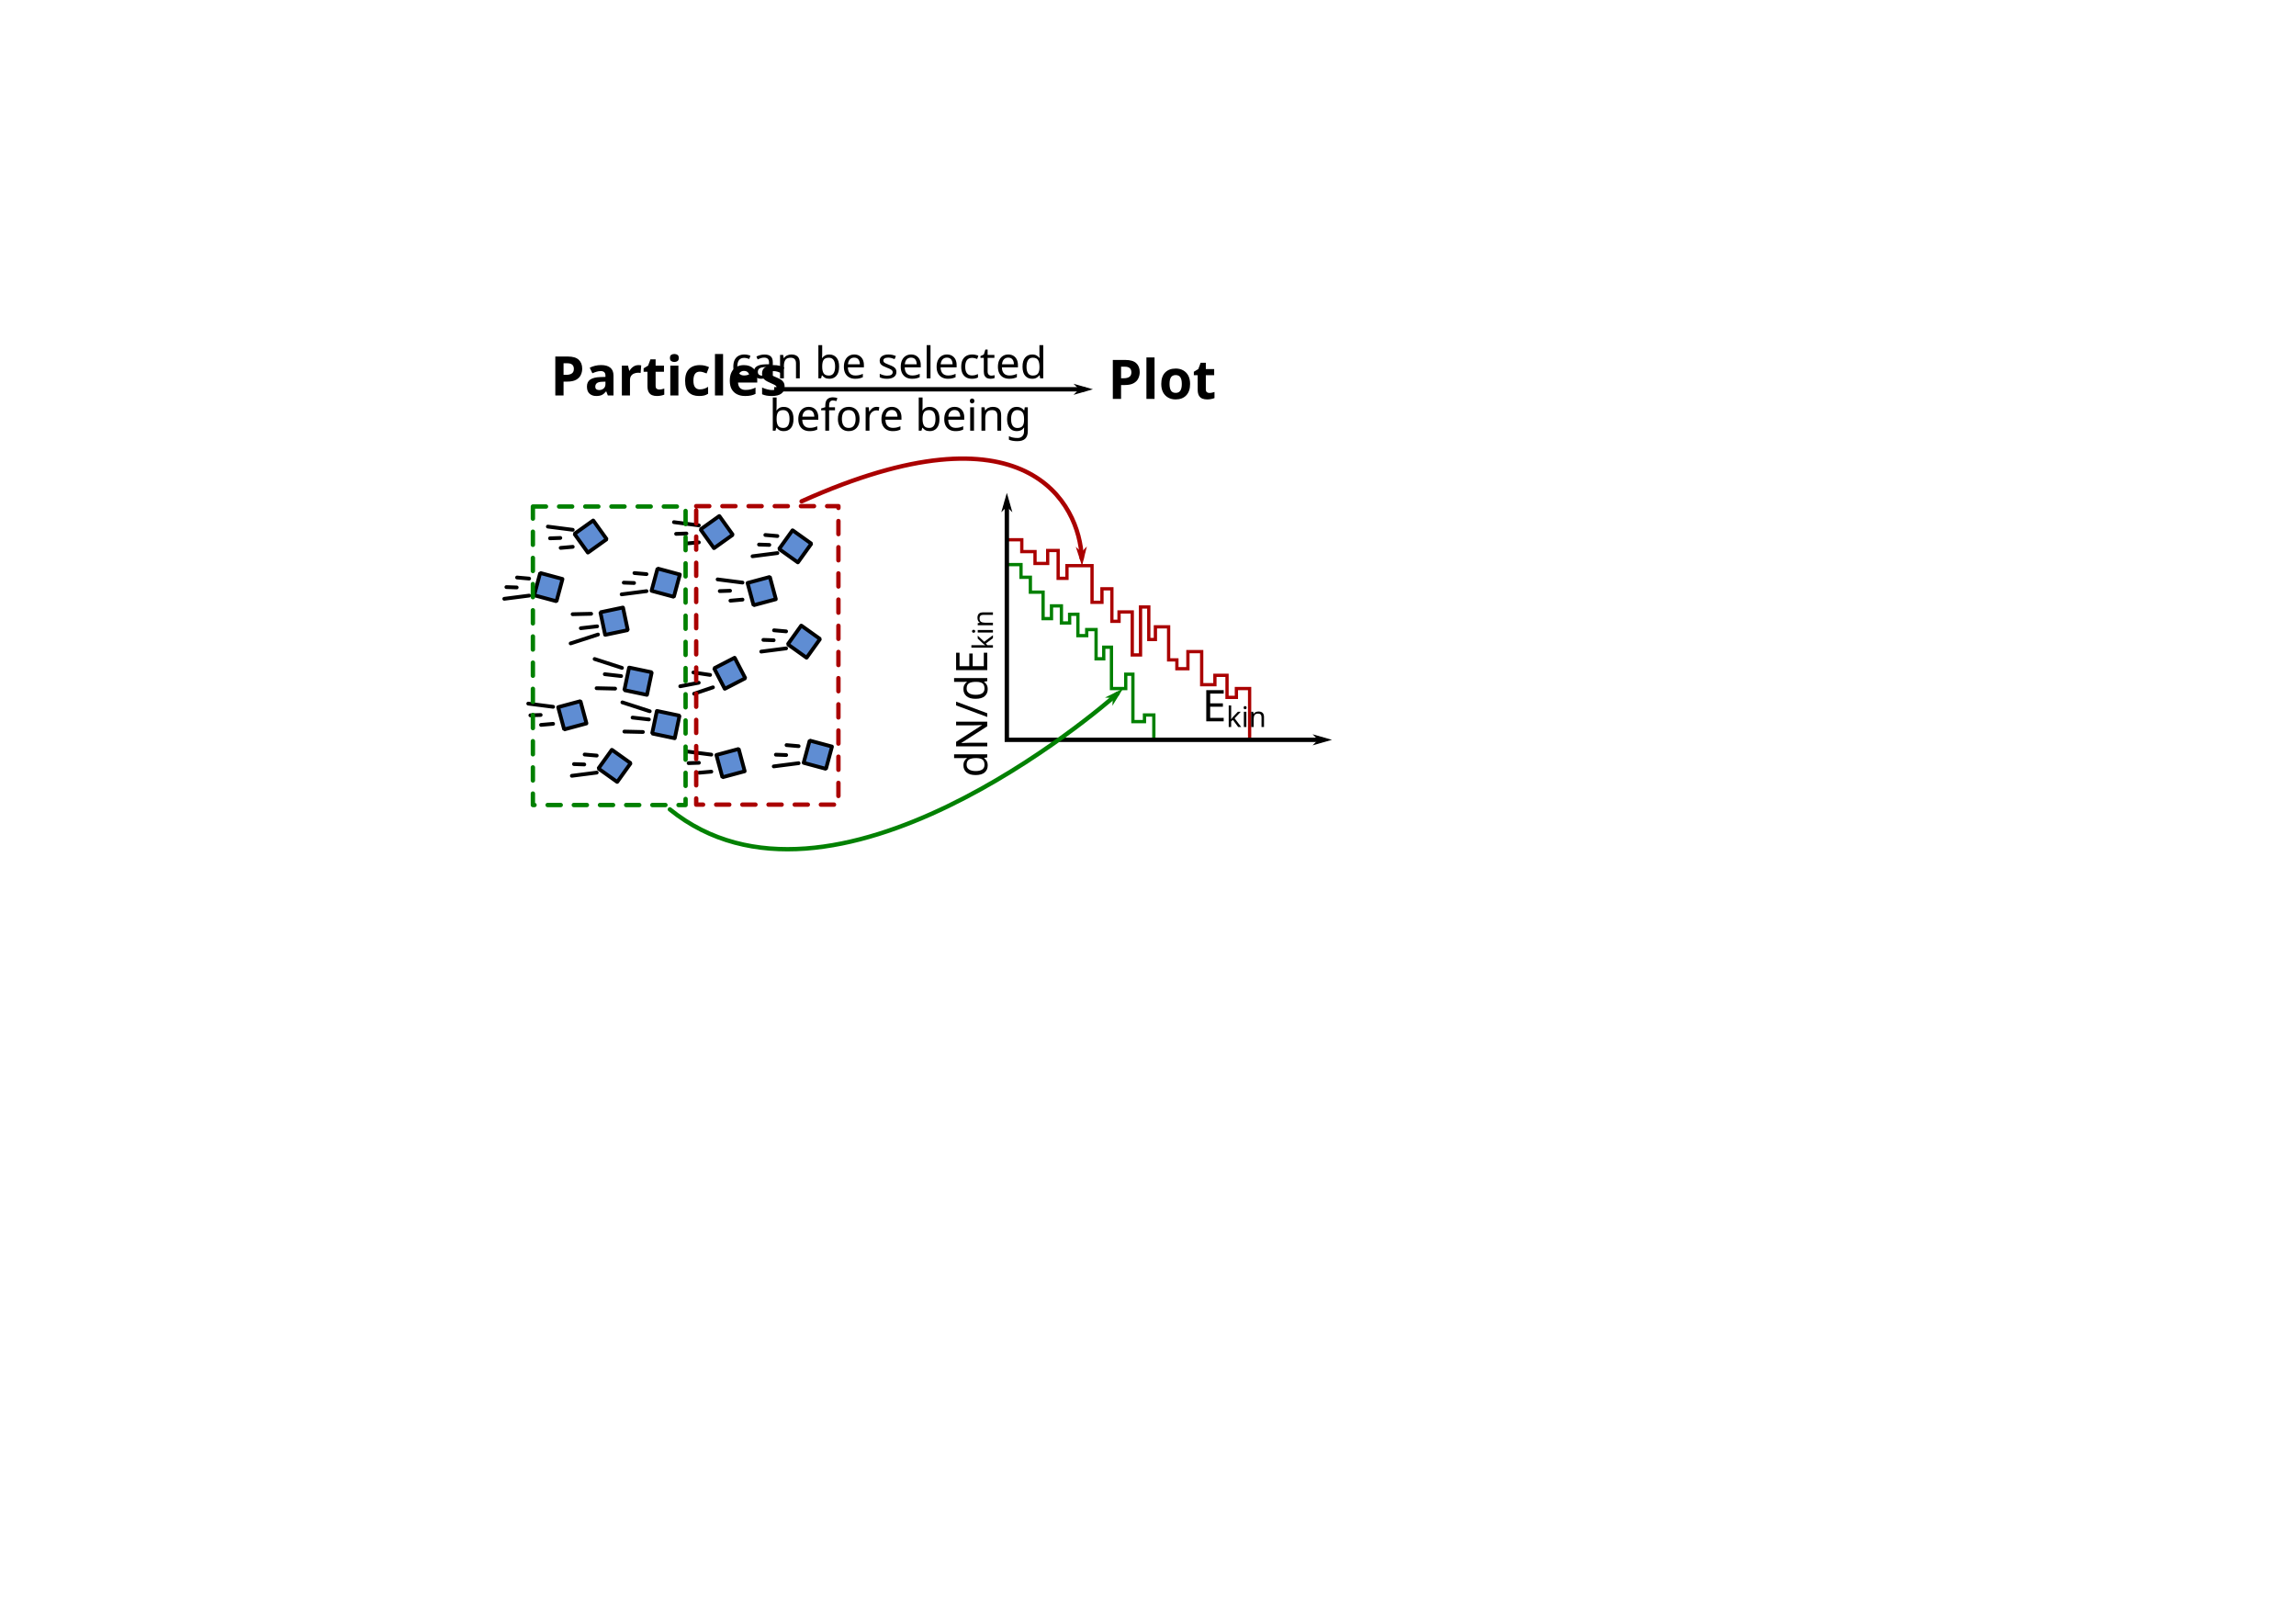
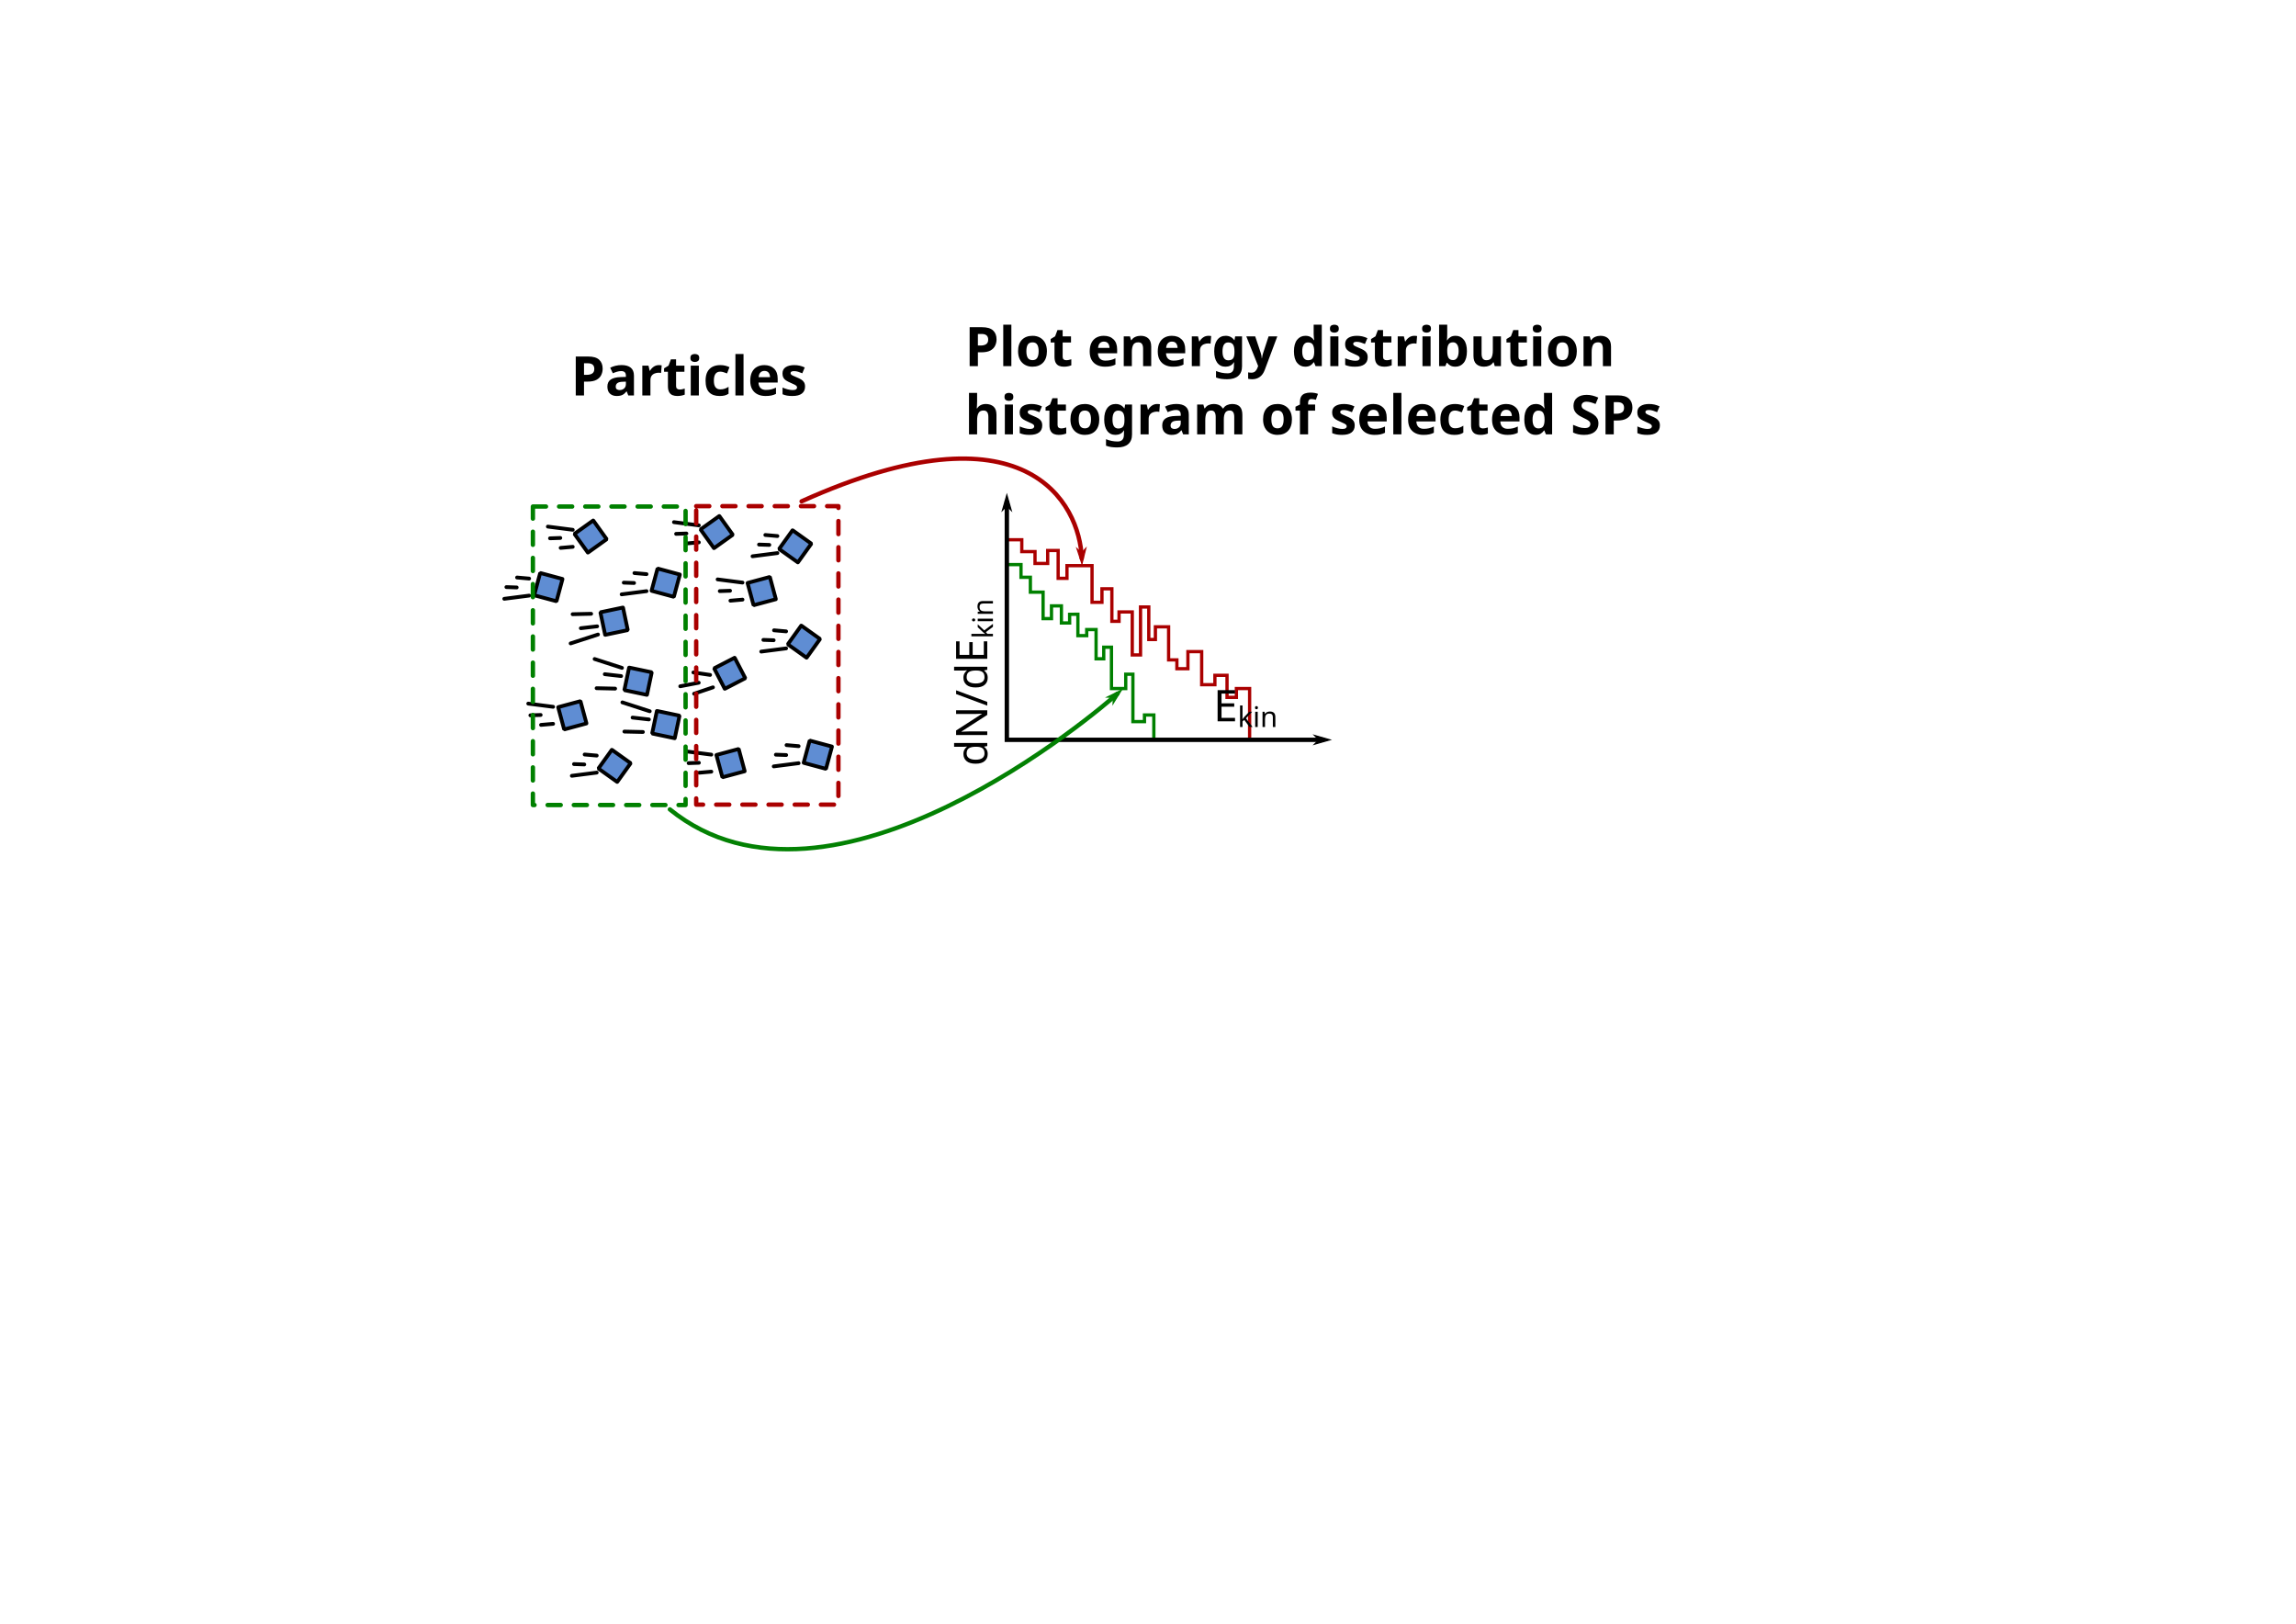
<svg xmlns="http://www.w3.org/2000/svg" width="297mm" height="210mm" viewBox="0 0 1052.362 744.094" id="svg2" version="1.1">
  <defs id="defs4">
    <marker style="overflow:visible" id="marker5457" refX="0.0" refY="0.0" orient="auto">
      <path transform="scale(0.2) translate(6,0)" style="fill-rule:evenodd;stroke:#000000;stroke-width:1pt;stroke-opacity:1;fill:#000000;fill-opacity:1" d="M 0.0,0.0 L 5.0,-5.0 L -12.5,0.0 L 5.0,5.0 L 0.0,0.0 z " id="path5459" />
    </marker>
    <marker orient="auto" refY="0.0" refX="0.0" id="marker5375" style="overflow:visible;">
      <path id="path5377" d="M 0.0,0.0 L 5.0,-5.0 L -12.5,0.0 L 5.0,5.0 L 0.0,0.0 z " style="fill-rule:evenodd;stroke:#000000;stroke-width:1pt;stroke-opacity:1;fill:#000000;fill-opacity:1" transform="scale(0.2) rotate(180) translate(6,0)" />
    </marker>
    <marker style="overflow:visible" id="marker7152" refX="0.0" refY="0.0" orient="auto">
      <path transform="scale(0.2) translate(6,0)" style="fill-rule:evenodd;stroke:#008000;stroke-width:1pt;stroke-opacity:1;fill:#008000;fill-opacity:1" d="M 0.0,0.0 L 5.0,-5.0 L -12.5,0.0 L 5.0,5.0 L 0.0,0.0 z " id="path7154" />
    </marker>
    <marker style="overflow:visible" id="marker7088" refX="0.0" refY="0.0" orient="auto">
      <path transform="scale(0.2) translate(6,0)" style="fill-rule:evenodd;stroke:#008000;stroke-width:1pt;stroke-opacity:0.986;fill:#008000;fill-opacity:0.986" d="M 0.0,0.0 L 5.0,-5.0 L -12.5,0.0 L 5.0,5.0 L 0.0,0.0 z " id="path7090" />
    </marker>
    <marker orient="auto" refY="0.0" refX="0.0" id="Arrow1Sstart" style="overflow:visible">
      <path id="path4360" d="M 0.0,0.0 L 5.0,-5.0 L -12.5,0.0 L 5.0,5.0 L 0.0,0.0 z " style="fill-rule:evenodd;stroke:#aa0000;stroke-width:1pt;stroke-opacity:1;fill:#aa0000;fill-opacity:1" transform="scale(0.2) translate(6,0)" />
-     </marker>
-     <marker style="overflow:visible;" id="marker6968" refX="0.0" refY="0.0" orient="auto">
-       <path transform="scale(0.2) rotate(180) translate(6,0)" style="fill-rule:evenodd;stroke:#000000;stroke-width:1pt;stroke-opacity:1;fill:#000000;fill-opacity:1" d="M 0.0,0.0 L 5.0,-5.0 L -12.5,0.0 L 5.0,5.0 L 0.0,0.0 z " id="path6970" />
    </marker>
    <marker style="overflow:visible;" id="marker6922" refX="0.0" refY="0.0" orient="auto">
      <path transform="scale(0.2) rotate(180) translate(6,0)" style="fill-rule:evenodd;stroke:#000000;stroke-width:1pt;stroke-opacity:1;fill:#000000;fill-opacity:1" d="M 0.0,0.0 L 5.0,-5.0 L -12.5,0.0 L 5.0,5.0 L 0.0,0.0 z " id="path6924" />
    </marker>
    <marker style="overflow:visible;" id="marker6882" refX="0.0" refY="0.0" orient="auto">
      <path transform="scale(0.2) rotate(180) translate(6,0)" style="fill-rule:evenodd;stroke:#000000;stroke-width:1pt;stroke-opacity:1;fill:#000000;fill-opacity:1" d="M 0.0,0.0 L 5.0,-5.0 L -12.5,0.0 L 5.0,5.0 L 0.0,0.0 z " id="path6884" />
    </marker>
    <marker orient="auto" refY="0" refX="0" id="Arrow1Send-8" style="overflow:visible">
      <path id="path4363-0" d="M 0,0 5,-5 -12.5,0 5,5 0,0 Z" style="fill:#000000;fill-opacity:1;fill-rule:evenodd;stroke:#000000;stroke-width:1pt;stroke-opacity:1" transform="matrix(-0.2,0,0,-0.2,-1.2,0)" />
    </marker>
    <marker orient="auto" refY="0" refX="0" id="Arrow1Send-7" style="overflow:visible">
      <path id="path4363-6" d="M 0,0 5,-5 -12.5,0 5,5 0,0 Z" style="fill:#000000;fill-opacity:1;fill-rule:evenodd;stroke:#000000;stroke-width:1pt;stroke-opacity:1" transform="matrix(-0.2,0,0,-0.2,-1.2,0)" />
    </marker>
    <marker orient="auto" refY="0" refX="0" id="Arrow1Send-9" style="overflow:visible">
      <path id="path4363-06" d="M 0,0 5,-5 -12.5,0 5,5 0,0 Z" style="fill:#000000;fill-opacity:1;fill-rule:evenodd;stroke:#000000;stroke-width:1pt;stroke-opacity:1" transform="matrix(-0.2,0,0,-0.2,-1.2,0)" />
    </marker>
  </defs>
  <g id="layer1" transform="translate(0,-308.2677)">
    <rect style="display:inline;fill:#5f8dd3;fill-opacity:1;stroke:#000000;stroke-width:1.729;stroke-linecap:round;stroke-linejoin:bevel;stroke-miterlimit:4;stroke-dasharray:0.173, 0.173;stroke-dashoffset:0;stroke-opacity:1" id="rect7188-9-1-7-5-7-6" width="10.601" height="10.582" x="439.365" y="470.932" transform="matrix(0.9656413,0.2598787,-0.2609348,0.9653564,0,0)" />
    <rect style="display:inline;fill:#5f8dd3;fill-opacity:1;stroke:#000000;stroke-width:1.729;stroke-linecap:round;stroke-linejoin:bevel;stroke-miterlimit:4;stroke-dasharray:0.173, 0.173;stroke-dashoffset:0;stroke-opacity:1" id="rect7188-9-1-7-5-7-1" width="10.602" height="10.581" x="147.673" y="632.853" transform="matrix(0.9786349,-0.2056056,0.2064639,0.9784542,0,0)" />
    <rect style="display:inline;fill:#5f8dd3;fill-opacity:1;stroke:#000000;stroke-width:1.729;stroke-linecap:round;stroke-linejoin:bevel;stroke-miterlimit:4;stroke-dasharray:0.173, 0.173;stroke-dashoffset:0;stroke-opacity:1" id="rect7188-9-1-7-5-7-5" width="10.598" height="10.585" x="7.497" y="696.222" transform="matrix(0.8884429,-0.4589872,0.4605647,0.8876261,0,0)" />
    <rect style="display:inline;fill:#5f8dd3;fill-opacity:1;stroke:#000000;stroke-width:1.729;stroke-linecap:round;stroke-linejoin:bevel;stroke-miterlimit:4;stroke-dasharray:0.173, 0.173;stroke-dashoffset:0;stroke-opacity:1" id="rect7188-9-1-7-5-7-9" width="10.595" height="10.588" x="-60.351" y="634.892" transform="matrix(0.8136256,-0.5813892,0.5830635,0.8124265,0,0)" />
    <path style="display:inline;fill:none;fill-rule:evenodd;stroke:#000000;stroke-width:1.729;stroke-linecap:round;stroke-linejoin:miter;stroke-miterlimit:4;stroke-dasharray:none;stroke-opacity:1" d="m 296.323,579.176 -11.403,1.463" id="path15389-9" />
    <path style="display:inline;fill:none;fill-rule:evenodd;stroke:#000000;stroke-width:1.729;stroke-linecap:round;stroke-linejoin:miter;stroke-miterlimit:4;stroke-dasharray:none;stroke-opacity:1" d="m 296.323,571.374 -5.539,-0.488" id="path15391-1" />
    <path style="display:inline;fill:none;fill-rule:evenodd;stroke:#000000;stroke-width:1.729;stroke-linecap:round;stroke-linejoin:miter;stroke-miterlimit:4;stroke-dasharray:none;stroke-opacity:1" d="m 290.622,575.438 -4.724,-0.163" id="path15393-7" />
    <path style="display:inline;fill:none;fill-rule:evenodd;stroke:#000000;stroke-width:1.729;stroke-linecap:round;stroke-linejoin:miter;stroke-miterlimit:4;stroke-dasharray:none;stroke-opacity:1" d="m 320.309,549.021 -11.403,-1.463" id="path15389-7" />
    <path style="display:inline;fill:none;fill-rule:evenodd;stroke:#000000;stroke-width:1.729;stroke-linecap:round;stroke-linejoin:miter;stroke-miterlimit:4;stroke-dasharray:none;stroke-opacity:1" d="m 320.309,556.823 -5.539,0.488" id="path15391-11" />
    <path style="display:inline;fill:none;fill-rule:evenodd;stroke:#000000;stroke-width:1.729;stroke-linecap:round;stroke-linejoin:miter;stroke-miterlimit:4;stroke-dasharray:none;stroke-opacity:1" d="m 314.608,552.759 -4.724,0.163" id="path15393-5" />
    <path style="display:inline;fill:none;fill-rule:evenodd;stroke:#000000;stroke-width:1.729;stroke-linecap:round;stroke-linejoin:miter;stroke-miterlimit:4;stroke-dasharray:none;stroke-opacity:1" d="m 326.778,623.254 -8.634,2.926" id="path15407-6" />
    <path style="display:inline;fill:none;fill-rule:evenodd;stroke:#000000;stroke-width:1.729;stroke-linecap:round;stroke-linejoin:miter;stroke-miterlimit:4;stroke-dasharray:none;stroke-opacity:1" d="m 325.475,617.565 -7.656,-1.138" id="path15409-73" />
    <path style="display:inline;fill:none;fill-rule:evenodd;stroke:#000000;stroke-width:1.729;stroke-linecap:round;stroke-linejoin:miter;stroke-miterlimit:4;stroke-dasharray:none;stroke-opacity:1" d="m 320.262,621.141 -8.471,1.625" id="path15411-6" />
    <path style="display:inline;fill:none;fill-rule:evenodd;stroke:#000000;stroke-width:1.729;stroke-linecap:round;stroke-linejoin:miter;stroke-miterlimit:4;stroke-dasharray:none;stroke-opacity:1" d="m 274.092,599.053 -12.543,4.064" id="path15401-5" />
    <path style="display:inline;fill:none;fill-rule:evenodd;stroke:#000000;stroke-width:1.729;stroke-linecap:round;stroke-linejoin:miter;stroke-miterlimit:4;stroke-dasharray:none;stroke-opacity:1" d="m 270.957,589.549 -8.501,0.192" id="path15403-6" />
    <path style="display:inline;fill:none;fill-rule:evenodd;stroke:#000000;stroke-width:1.729;stroke-linecap:round;stroke-linejoin:miter;stroke-miterlimit:4;stroke-dasharray:none;stroke-opacity:1" d="m 273.703,595.298 -7.488,0.858" id="path15405-3" />
    <rect style="display:inline;fill:#5f8dd3;fill-opacity:1;stroke:#000000;stroke-width:1.729;stroke-linecap:round;stroke-linejoin:bevel;stroke-miterlimit:4;stroke-dasharray:0.173, 0.173;stroke-dashoffset:0;stroke-opacity:1" id="rect7188-9-1-7-5-7-6-6" width="10.601" height="10.582" x="180.612" y="-655.267" transform="matrix(0.9656413,-0.2598787,-0.2609348,-0.9653564,0,0)" />
    <rect style="display:inline;fill:#5f8dd3;fill-opacity:1;stroke:#000000;stroke-width:1.729;stroke-linecap:round;stroke-linejoin:bevel;stroke-miterlimit:4;stroke-dasharray:0.173, 0.173;stroke-dashoffset:0;stroke-opacity:1" id="rect7188-9-1-7-5-7-9-1" width="10.595" height="10.588" x="645.254" y="-281.125" transform="matrix(0.8136256,0.5813892,0.5830635,-0.8124265,0,0)" />
    <path style="display:inline;fill:none;fill-rule:evenodd;stroke:#000000;stroke-width:1.729;stroke-linecap:round;stroke-linejoin:miter;stroke-miterlimit:4;stroke-dasharray:none;stroke-opacity:1" d="m 340.324,575.251 -11.403,-1.463" id="path15389-9-8" />
    <path style="display:inline;fill:none;fill-rule:evenodd;stroke:#000000;stroke-width:1.729;stroke-linecap:round;stroke-linejoin:miter;stroke-miterlimit:4;stroke-dasharray:none;stroke-opacity:1" d="m 340.324,583.054 -5.539,0.488" id="path15391-1-7" />
    <path style="display:inline;fill:none;fill-rule:evenodd;stroke:#000000;stroke-width:1.729;stroke-linecap:round;stroke-linejoin:miter;stroke-miterlimit:4;stroke-dasharray:none;stroke-opacity:1" d="m 334.623,578.99 -4.724,0.163" id="path15393-7-9" />
    <path style="display:inline;fill:none;fill-rule:evenodd;stroke:#000000;stroke-width:1.729;stroke-linecap:round;stroke-linejoin:miter;stroke-miterlimit:4;stroke-dasharray:none;stroke-opacity:1" d="M 360.31,605.407 348.907,606.87" id="path15389-7-2" />
    <path style="display:inline;fill:none;fill-rule:evenodd;stroke:#000000;stroke-width:1.729;stroke-linecap:round;stroke-linejoin:miter;stroke-miterlimit:4;stroke-dasharray:none;stroke-opacity:1" d="m 360.31,597.605 -5.539,-0.488" id="path15391-11-0" />
    <path style="display:inline;fill:none;fill-rule:evenodd;stroke:#000000;stroke-width:1.729;stroke-linecap:round;stroke-linejoin:miter;stroke-miterlimit:4;stroke-dasharray:none;stroke-opacity:1" d="m 354.609,601.668 -4.724,-0.163" id="path15393-5-2" />
    <rect style="display:inline;fill:#5f8dd3;fill-opacity:1;stroke:#000000;stroke-width:1.729;stroke-linecap:round;stroke-linejoin:bevel;stroke-miterlimit:4;stroke-dasharray:0.173, 0.173;stroke-dashoffset:0;stroke-opacity:1" id="rect7188-9-1-7-5-7-9-3" width="10.595" height="10.588" x="616.544" y="-247.903" transform="matrix(0.8136256,0.5813892,0.5830635,-0.8124265,0,0)" />
    <path style="display:inline;fill:none;fill-rule:evenodd;stroke:#000000;stroke-width:1.729;stroke-linecap:round;stroke-linejoin:miter;stroke-miterlimit:4;stroke-dasharray:none;stroke-opacity:1" d="m 356.322,561.725 -11.403,1.463" id="path15389-7-7" />
    <path style="display:inline;fill:none;fill-rule:evenodd;stroke:#000000;stroke-width:1.729;stroke-linecap:round;stroke-linejoin:miter;stroke-miterlimit:4;stroke-dasharray:none;stroke-opacity:1" d="m 356.322,553.922 -5.539,-0.488" id="path15391-11-5" />
    <path style="display:inline;fill:none;fill-rule:evenodd;stroke:#000000;stroke-width:1.729;stroke-linecap:round;stroke-linejoin:miter;stroke-miterlimit:4;stroke-dasharray:none;stroke-opacity:1" d="m 352.62,557.986 -4.724,-0.163" id="path15393-5-9" />
    <rect style="display:inline;fill:#5f8dd3;fill-opacity:1;stroke:#000000;stroke-width:1.729;stroke-linecap:round;stroke-linejoin:bevel;stroke-miterlimit:4;stroke-dasharray:0.173, 0.173;stroke-dashoffset:0;stroke-opacity:1" id="rect7188-9-1-7-5-7-6-6-0" width="10.601" height="10.582" x="387.967" y="486.88" transform="matrix(0.9656413,0.2598787,-0.2609348,0.9653564,0,0)" />
    <rect style="display:inline;fill:#5f8dd3;fill-opacity:1;stroke:#000000;stroke-width:1.729;stroke-linecap:round;stroke-linejoin:bevel;stroke-miterlimit:4;stroke-dasharray:0.173, 0.173;stroke-dashoffset:0;stroke-opacity:1" id="rect7188-9-1-7-5-7-9-1-3" width="10.595" height="10.588" x="-108.492" y="602.95" transform="matrix(0.8136256,-0.5813892,0.5830635,0.8124265,0,0)" />
    <path style="display:inline;fill:none;fill-rule:evenodd;stroke:#000000;stroke-width:1.729;stroke-linecap:round;stroke-linejoin:miter;stroke-miterlimit:4;stroke-dasharray:none;stroke-opacity:1" d="m 242.529,581.215 -11.403,1.463" id="path15389-9-8-8" />
    <path style="display:inline;fill:none;fill-rule:evenodd;stroke:#000000;stroke-width:1.729;stroke-linecap:round;stroke-linejoin:miter;stroke-miterlimit:4;stroke-dasharray:none;stroke-opacity:1" d="m 242.529,573.413 -5.539,-0.488" id="path15391-1-7-4" />
    <path style="display:inline;fill:none;fill-rule:evenodd;stroke:#000000;stroke-width:1.729;stroke-linecap:round;stroke-linejoin:miter;stroke-miterlimit:4;stroke-dasharray:none;stroke-opacity:1" d="m 236.828,577.476 -4.724,-0.163" id="path15393-7-9-4" />
    <path style="display:inline;fill:none;fill-rule:evenodd;stroke:#000000;stroke-width:1.729;stroke-linecap:round;stroke-linejoin:miter;stroke-miterlimit:4;stroke-dasharray:none;stroke-opacity:1" d="m 262.515,551.059 -11.403,-1.463" id="path15389-7-2-7" />
    <path style="display:inline;fill:none;fill-rule:evenodd;stroke:#000000;stroke-width:1.729;stroke-linecap:round;stroke-linejoin:miter;stroke-miterlimit:4;stroke-dasharray:none;stroke-opacity:1" d="m 262.515,558.861 -5.539,0.488" id="path15391-11-0-5" />
    <path style="display:inline;fill:none;fill-rule:evenodd;stroke:#000000;stroke-width:1.729;stroke-linecap:round;stroke-linejoin:miter;stroke-miterlimit:4;stroke-dasharray:none;stroke-opacity:1" d="m 256.814,554.798 -4.724,0.163" id="path15393-5-2-3" />
-     <text xml:space="preserve" style="font-style:normal;font-weight:normal;font-size:21.615px;line-height:1.25;font-family:sans-serif;letter-spacing:0px;word-spacing:0px;fill:#000000;fill-opacity:1;stroke:none;stroke-width:0.153" x="252.275" y="489.496" id="text1175-9-1-33">
-       <tspan id="tspan1173-7-5-3" x="252.275" y="489.496" style="font-style:normal;font-variant:normal;font-weight:bold;font-stretch:normal;font-size:25px;font-family:Carlito;-inkscape-font-specification:'Carlito Bold';fill:#000000;stroke-width:0.153">Particles</tspan>
+     <text xml:space="preserve" style="font-style:normal;font-weight:normal;line-height:0%;font-family:sans-serif;letter-spacing:0px;word-spacing:0px;fill:#000000;fill-opacity:1;stroke:none;stroke-width:0.153" x="261.65" y="489.496" id="text1175-9-1-33">
+       <tspan id="tspan1173-7-5-3" x="261.65" y="489.496" style="font-style:normal;font-variant:normal;font-weight:bold;font-stretch:normal;font-size:25px;line-height:1.25;font-family:Carlito;-inkscape-font-specification:'Carlito Bold';fill:#000000;stroke-width:0.153">Particles</tspan>
    </text>
-     <text xml:space="preserve" style="font-style:normal;font-weight:normal;font-size:21.615px;line-height:1.25;font-family:sans-serif;letter-spacing:0px;word-spacing:0px;fill:#000000;fill-opacity:1;stroke:none;stroke-width:0.153" x="507.807" y="491.06" id="text1175-9-1-7">
-       <tspan id="tspan1173-7-5-32" x="507.807" y="491.06" style="font-style:normal;font-variant:normal;font-weight:bold;font-stretch:normal;font-size:25px;font-family:Carlito;-inkscape-font-specification:'Carlito Bold';fill:#000000;stroke-width:0.153">Plot</tspan>
+     <text xml:space="preserve" style="font-style:normal;font-weight:normal;line-height:0%;font-family:sans-serif;letter-spacing:0px;word-spacing:0px;fill:#000000;fill-opacity:1;stroke:none;stroke-width:0.153" x="442.182" y="476.06" id="text1175-9-1-7">
+       <tspan id="tspan1173-7-5-32" x="442.182" y="476.06" style="font-style:normal;font-variant:normal;font-weight:bold;font-stretch:normal;font-size:25px;line-height:1.25;font-family:Carlito;-inkscape-font-specification:'Carlito Bold';fill:#000000;stroke-width:0.153">Plot energy distribution</tspan>
+       <tspan x="442.182" y="507.31" style="font-style:normal;font-variant:normal;font-weight:bold;font-stretch:normal;font-size:25px;line-height:1.25;font-family:Carlito;-inkscape-font-specification:'Carlito Bold';fill:#000000;stroke-width:0.153" id="tspan1135">histogram of selected SPs</tspan>
    </text>
    <path style="fill:none;fill-rule:evenodd;stroke:#008000;stroke-width:1.5;stroke-linecap:butt;stroke-linejoin:miter;stroke-miterlimit:4;stroke-dasharray:none;stroke-opacity:1" d="m 461.155,567.013 6.819,0 0,5.808 4.293,0 0,6.819 5.829,0 0,12.122 3.849,0 0,-5.838 4.546,0 0,7.829 3.778,0 -0.022,-3.955 3.8,-0.045 0,9.808 4.041,0 0,-2.778 4.293,0 0,13.385 3.515,0 0,-5.303 3.536,0 0,18.94 6.546,0 0,-6.566 3.283,0 0,21.718 5.303,0 0,-3.03 4.293,0 0,11.112" id="path9057" />
    <rect style="display:inline;fill:#5f8dd3;fill-opacity:1;stroke:#000000;stroke-width:1.729;stroke-linecap:round;stroke-linejoin:bevel;stroke-miterlimit:4;stroke-dasharray:0.173, 0.173;stroke-dashoffset:0;stroke-opacity:1" id="rect7188-9-1-7-5-7-1-6" width="10.602" height="10.581" x="408.947" y="-552.352" transform="matrix(0.9786349,0.2056056,0.2064639,-0.9784542,0,0)" />
    <path style="display:inline;fill:none;fill-rule:evenodd;stroke:#000000;stroke-width:1.729;stroke-linecap:round;stroke-linejoin:miter;stroke-miterlimit:4;stroke-dasharray:none;stroke-opacity:1" d="m 285.082,614.335 -12.543,-4.064" id="path15401-5-8" />
    <path style="display:inline;fill:none;fill-rule:evenodd;stroke:#000000;stroke-width:1.729;stroke-linecap:round;stroke-linejoin:miter;stroke-miterlimit:4;stroke-dasharray:none;stroke-opacity:1" d="m 281.947,623.839 -8.501,-0.192" id="path15403-6-7" />
    <path style="display:inline;fill:none;fill-rule:evenodd;stroke:#000000;stroke-width:1.729;stroke-linecap:round;stroke-linejoin:miter;stroke-miterlimit:4;stroke-dasharray:none;stroke-opacity:1" d="m 284.693,618.09 -7.488,-0.858" id="path15405-3-9" />
    <rect style="display:inline;fill:#5f8dd3;fill-opacity:1;stroke:#000000;stroke-width:1.729;stroke-linecap:round;stroke-linejoin:bevel;stroke-miterlimit:4;stroke-dasharray:0.173, 0.173;stroke-dashoffset:0;stroke-opacity:1" id="rect7188-9-1-7-5-7-6-6-0-6" width="10.601" height="10.582" x="81.961" y="-687.675" transform="matrix(0.9656413,-0.2598787,-0.2609348,-0.9653564,0,0)" />
    <rect style="display:inline;fill:#5f8dd3;fill-opacity:1;stroke:#000000;stroke-width:1.729;stroke-linecap:round;stroke-linejoin:bevel;stroke-miterlimit:4;stroke-dasharray:0.173, 0.173;stroke-dashoffset:0;stroke-opacity:1" id="rect7188-9-1-7-5-7-9-1-3-0" width="10.595" height="10.588" x="607.92" y="-377.906" transform="matrix(0.8136256,0.5813892,0.5830635,-0.8124265,0,0)" />
    <path style="display:inline;fill:none;fill-rule:evenodd;stroke:#000000;stroke-width:1.729;stroke-linecap:round;stroke-linejoin:miter;stroke-miterlimit:4;stroke-dasharray:none;stroke-opacity:1" d="m 253.519,632.173 -11.403,-1.463" id="path15389-9-8-8-4" />
    <path style="display:inline;fill:none;fill-rule:evenodd;stroke:#000000;stroke-width:1.729;stroke-linecap:round;stroke-linejoin:miter;stroke-miterlimit:4;stroke-dasharray:none;stroke-opacity:1" d="m 253.519,639.976 -5.539,0.488" id="path15391-1-7-4-1" />
    <path style="display:inline;fill:none;fill-rule:evenodd;stroke:#000000;stroke-width:1.729;stroke-linecap:round;stroke-linejoin:miter;stroke-miterlimit:4;stroke-dasharray:none;stroke-opacity:1" d="m 247.818,635.912 -4.724,0.163" id="path15393-7-9-4-0" />
    <path style="display:inline;fill:none;fill-rule:evenodd;stroke:#000000;stroke-width:1.729;stroke-linecap:round;stroke-linejoin:miter;stroke-miterlimit:4;stroke-dasharray:none;stroke-opacity:1" d="m 273.506,662.329 -11.403,1.463" id="path15389-7-2-7-4" />
    <path style="display:inline;fill:none;fill-rule:evenodd;stroke:#000000;stroke-width:1.729;stroke-linecap:round;stroke-linejoin:miter;stroke-miterlimit:4;stroke-dasharray:none;stroke-opacity:1" d="m 273.506,654.527 -5.539,-0.488" id="path15391-11-0-5-8" />
    <path style="display:inline;fill:none;fill-rule:evenodd;stroke:#000000;stroke-width:1.729;stroke-linecap:round;stroke-linejoin:miter;stroke-miterlimit:4;stroke-dasharray:none;stroke-opacity:1" d="m 267.804,658.59 -4.724,-0.163" id="path15393-5-2-3-7" />
    <rect style="display:inline;fill:#5f8dd3;fill-opacity:1;stroke:#000000;stroke-width:1.729;stroke-linecap:round;stroke-linejoin:bevel;stroke-miterlimit:4;stroke-dasharray:0.173, 0.173;stroke-dashoffset:0;stroke-opacity:1" id="rect7188-9-1-7-5-7-6-9" width="10.601" height="10.582" x="146.253" y="-727.685" transform="matrix(0.9656413,-0.2598787,-0.2609348,-0.9653564,0,0)" />
    <rect style="display:inline;fill:#5f8dd3;fill-opacity:1;stroke:#000000;stroke-width:1.729;stroke-linecap:round;stroke-linejoin:bevel;stroke-miterlimit:4;stroke-dasharray:0.173, 0.173;stroke-dashoffset:0;stroke-opacity:1" id="rect7188-9-1-7-5-7-1-3" width="10.602" height="10.581" x="425.507" y="-569.188" transform="matrix(0.9786349,0.2056056,0.2064639,-0.9784542,0,0)" />
    <path style="display:inline;fill:none;fill-rule:evenodd;stroke:#000000;stroke-width:1.729;stroke-linecap:round;stroke-linejoin:miter;stroke-miterlimit:4;stroke-dasharray:none;stroke-opacity:1" d="m 326.043,654.09 -11.403,-1.463" id="path15389-9-7" />
    <path style="display:inline;fill:none;fill-rule:evenodd;stroke:#000000;stroke-width:1.729;stroke-linecap:round;stroke-linejoin:miter;stroke-miterlimit:4;stroke-dasharray:none;stroke-opacity:1" d="m 326.043,661.893 -5.539,0.488" id="path15391-1-0" />
    <path style="display:inline;fill:none;fill-rule:evenodd;stroke:#000000;stroke-width:1.729;stroke-linecap:round;stroke-linejoin:miter;stroke-miterlimit:4;stroke-dasharray:none;stroke-opacity:1" d="m 320.341,657.829 -4.724,0.163" id="path15393-7-8" />
    <path style="display:inline;fill:none;fill-rule:evenodd;stroke:#000000;stroke-width:1.729;stroke-linecap:round;stroke-linejoin:miter;stroke-miterlimit:4;stroke-dasharray:none;stroke-opacity:1" d="m 297.811,634.213 -12.543,-4.064" id="path15401-5-7" />
    <path style="display:inline;fill:none;fill-rule:evenodd;stroke:#000000;stroke-width:1.729;stroke-linecap:round;stroke-linejoin:miter;stroke-miterlimit:4;stroke-dasharray:none;stroke-opacity:1" d="m 294.676,643.717 -8.501,-0.192" id="path15403-6-8" />
    <path style="display:inline;fill:none;fill-rule:evenodd;stroke:#000000;stroke-width:1.729;stroke-linecap:round;stroke-linejoin:miter;stroke-miterlimit:4;stroke-dasharray:none;stroke-opacity:1" d="m 297.422,637.968 -7.488,-0.858" id="path15405-3-2" />
    <rect style="display:inline;fill:#5f8dd3;fill-opacity:1;stroke:#000000;stroke-width:1.729;stroke-linecap:round;stroke-linejoin:bevel;stroke-miterlimit:4;stroke-dasharray:0.173, 0.173;stroke-dashoffset:0;stroke-opacity:1" id="rect7188-9-1-7-5-7-6-6-5" width="10.601" height="10.582" x="527.243" y="528.943" transform="matrix(0.9656413,0.2598787,-0.2609348,0.9653564,0,0)" />
    <path style="display:inline;fill:none;fill-rule:evenodd;stroke:#000000;stroke-width:1.729;stroke-linecap:round;stroke-linejoin:miter;stroke-miterlimit:4;stroke-dasharray:none;stroke-opacity:1" d="m 366.044,658.015 -11.403,1.463" id="path15389-9-8-3" />
    <path style="display:inline;fill:none;fill-rule:evenodd;stroke:#000000;stroke-width:1.729;stroke-linecap:round;stroke-linejoin:miter;stroke-miterlimit:4;stroke-dasharray:none;stroke-opacity:1" d="M 366.044,650.213 360.505,649.725" id="path15391-1-7-49" />
    <path style="display:inline;fill:none;fill-rule:evenodd;stroke:#000000;stroke-width:1.729;stroke-linecap:round;stroke-linejoin:miter;stroke-miterlimit:4;stroke-dasharray:none;stroke-opacity:1" d="m 360.342,654.277 -4.724,-0.163" id="path15393-7-9-0" />
-     <rect style="opacity:1;fill:none;fill-opacity:1;fill-rule:evenodd;stroke:#aa0000;stroke-width:2;stroke-linecap:round;stroke-linejoin:round;stroke-miterlimit:4;stroke-dasharray:6, 6;stroke-dashoffset:0;stroke-opacity:1" id="rect4522" width="65.184" height="136.786" x="319.102" y="540.219" rx="50.11" ry="0" />
-     <path style="fill:none;fill-rule:evenodd;stroke:#000000;stroke-width:2;stroke-linecap:butt;stroke-linejoin:miter;stroke-miterlimit:4;stroke-dasharray:none;stroke-opacity:1;marker-end:url(#marker6968)" d="m 354.856,486.668 142.505,0" id="path10240" />
-     <text xml:space="preserve" style="font-style:normal;font-variant:normal;font-weight:normal;font-stretch:normal;font-size:20px;line-height:120%;font-family:Carlito;-inkscape-font-specification:'Carlito, Normal';text-align:center;letter-spacing:0px;word-spacing:0px;writing-mode:lr-tb;text-anchor:middle;fill:#000000;fill-opacity:1;stroke:none;stroke-width:0.153" x="425.652" y="481.643" id="text1175-9-1-3-5-0">
-       <tspan x="425.652" y="481.643" style="font-style:normal;font-variant:normal;font-weight:normal;font-stretch:normal;font-size:20px;line-height:120%;font-family:Carlito;-inkscape-font-specification:'Carlito, Normal';text-align:center;writing-mode:lr-tb;text-anchor:middle;fill:#000000;stroke-width:0.153" id="tspan4268-7-7">can be selected</tspan>
-       <tspan x="425.652" y="505.643" style="font-style:normal;font-variant:normal;font-weight:normal;font-stretch:normal;font-size:20px;line-height:120%;font-family:Carlito;-inkscape-font-specification:'Carlito, Normal';text-align:center;writing-mode:lr-tb;text-anchor:middle;fill:#000000;stroke-width:0.153" id="tspan10643">before being</tspan>
-     </text>
+     <rect style="opacity:1;fill:none;fill-opacity:1;fill-rule:evenodd;stroke:#aa0000;stroke-width:2;stroke-linecap:round;stroke-linejoin:round;stroke-miterlimit:4;stroke-dasharray:6, 6;stroke-dashoffset:0;stroke-opacity:1" id="rect4522" width="65.184" height="136.786" x="319.102" y="540.219" rx="0" ry="0" />
    <rect style="opacity:1;fill:none;fill-opacity:1;fill-rule:evenodd;stroke:#008000;stroke-width:2;stroke-linecap:round;stroke-linejoin:round;stroke-miterlimit:4;stroke-dasharray:6, 6;stroke-dashoffset:0;stroke-opacity:1" id="rect4522-3" width="69.982" height="136.786" x="244.25" y="540.398" rx="0" ry="0" />
    <path style="fill:none;fill-rule:evenodd;stroke:#aa0000;stroke-width:1.5;stroke-linecap:butt;stroke-linejoin:miter;stroke-opacity:1;stroke-miterlimit:4;stroke-dasharray:none" d="m 462.145,555.62 6.187,0 0,5.43 6.061,0 0,5.43 5.808,0 0,-5.935 4.798,0 0,12.753 4.041,0 0,-5.808 11.49,0 0,16.794 4.546,0 0,-6.187 4.546,0 0,14.9 3.283,0 0,-4.293 6.061,0 0,19.698 3.788,0 0,-21.971 3.788,0 0,14.9 3.03,0 0,-5.808 6.061,0 0,15.152 3.788,0 0,4.041 5.051,0 0,-7.829 6.313,0 0,15.152 6.061,0 0,-4.293 5.556,0 0,10.102 4.293,0 0,-4.041 6.061,0 0,22.476" id="path6889" />
    <path style="fill:none;fill-rule:evenodd;stroke:#000000;stroke-width:2;stroke-linecap:butt;stroke-linejoin:miter;stroke-miterlimit:4;stroke-dasharray:none;stroke-opacity:1;marker-start:url(#marker5457);marker-end:url(#marker5375)" d="m 461.481,537.7 0,109.602 145.462,0" id="path5367" />
    <path style="fill:none;fill-opacity:1;fill-rule:evenodd;stroke:#aa0000;stroke-width:2;stroke-linecap:round;stroke-linejoin:round;stroke-miterlimit:4;stroke-dasharray:none;stroke-opacity:1;marker-start:url(#Arrow1Sstart)" d="m 495.814,564.076 c -0.915,-25.105 -25.47,-72.452 -128.401,-26.062" id="path6870" />
    <path style="fill:none;fill-rule:evenodd;stroke:#008000;stroke-width:2;stroke-linecap:round;stroke-linejoin:round;stroke-miterlimit:4;stroke-dasharray:none;stroke-opacity:0.986;marker-start:url(#marker7088)" d="m 512.089,626.249 c -7.414,6.756 -131.09,112.816 -205.059,52.946" id="path6874" />
-     <text xml:space="preserve" style="font-style:normal;font-variant:normal;font-weight:normal;font-stretch:normal;font-size:20px;line-height:120%;font-family:Carlito;-inkscape-font-specification:'Carlito, Normal';text-align:center;letter-spacing:0px;word-spacing:0px;writing-mode:lr-tb;text-anchor:middle;fill:#000000;fill-opacity:1;stroke:none;stroke-width:0.153" x="-594.996" y="452.51" id="text1175-9-1-3-5-0-3" transform="matrix(0,-1,1,0,0,0)">
+     <text xml:space="preserve" style="font-style:normal;font-variant:normal;font-weight:normal;font-stretch:normal;line-height:0%;font-family:Carlito;-inkscape-font-specification:'Carlito, Normal';text-align:center;letter-spacing:0px;word-spacing:0px;writing-mode:lr-tb;text-anchor:middle;fill:#000000;fill-opacity:1;stroke:none;stroke-width:0.153" x="-594.996" y="452.51" id="text1175-9-1-3-5-0-3" transform="rotate(-90)">
      <tspan x="-594.996" y="452.51" style="font-style:normal;font-variant:normal;font-weight:normal;font-stretch:normal;font-size:20px;line-height:120%;font-family:Carlito;-inkscape-font-specification:'Carlito, Normal';text-align:center;writing-mode:lr-tb;text-anchor:middle;fill:#000000;stroke-width:0.153" id="tspan10643-1">dN/dE<tspan style="font-size:65%;baseline-shift:sub" id="tspan10666">kin</tspan>
      </tspan>
    </text>
-     <text xml:space="preserve" style="font-style:normal;font-variant:normal;font-weight:normal;font-stretch:normal;font-size:20px;line-height:120%;font-family:Carlito;-inkscape-font-specification:'Carlito, Normal';text-align:center;letter-spacing:0px;word-spacing:0px;writing-mode:lr-tb;text-anchor:middle;fill:#000000;fill-opacity:1;stroke:none;stroke-width:0.153" x="596.874" y="638.826" id="text1175-9-1-3-5-0-3-6">
+     <text xml:space="preserve" style="font-style:normal;font-variant:normal;font-weight:normal;font-stretch:normal;line-height:0%;font-family:Carlito;-inkscape-font-specification:'Carlito, Normal';text-align:center;letter-spacing:0px;word-spacing:0px;writing-mode:lr-tb;text-anchor:middle;fill:#000000;fill-opacity:1;stroke:none;stroke-width:0.153" x="596.874" y="638.826" id="text1175-9-1-3-5-0-3-6">
      <tspan x="596.874" y="638.826" style="font-style:normal;font-variant:normal;font-weight:normal;font-stretch:normal;font-size:20px;line-height:120%;font-family:Carlito;-inkscape-font-specification:'Carlito, Normal';text-align:center;writing-mode:lr-tb;text-anchor:middle;fill:#000000;stroke-width:0.153" id="tspan10693">E<tspan style="font-size:65%;baseline-shift:sub" id="tspan10666-2">kin</tspan>
      </tspan>
    </text>
  </g>
</svg>
